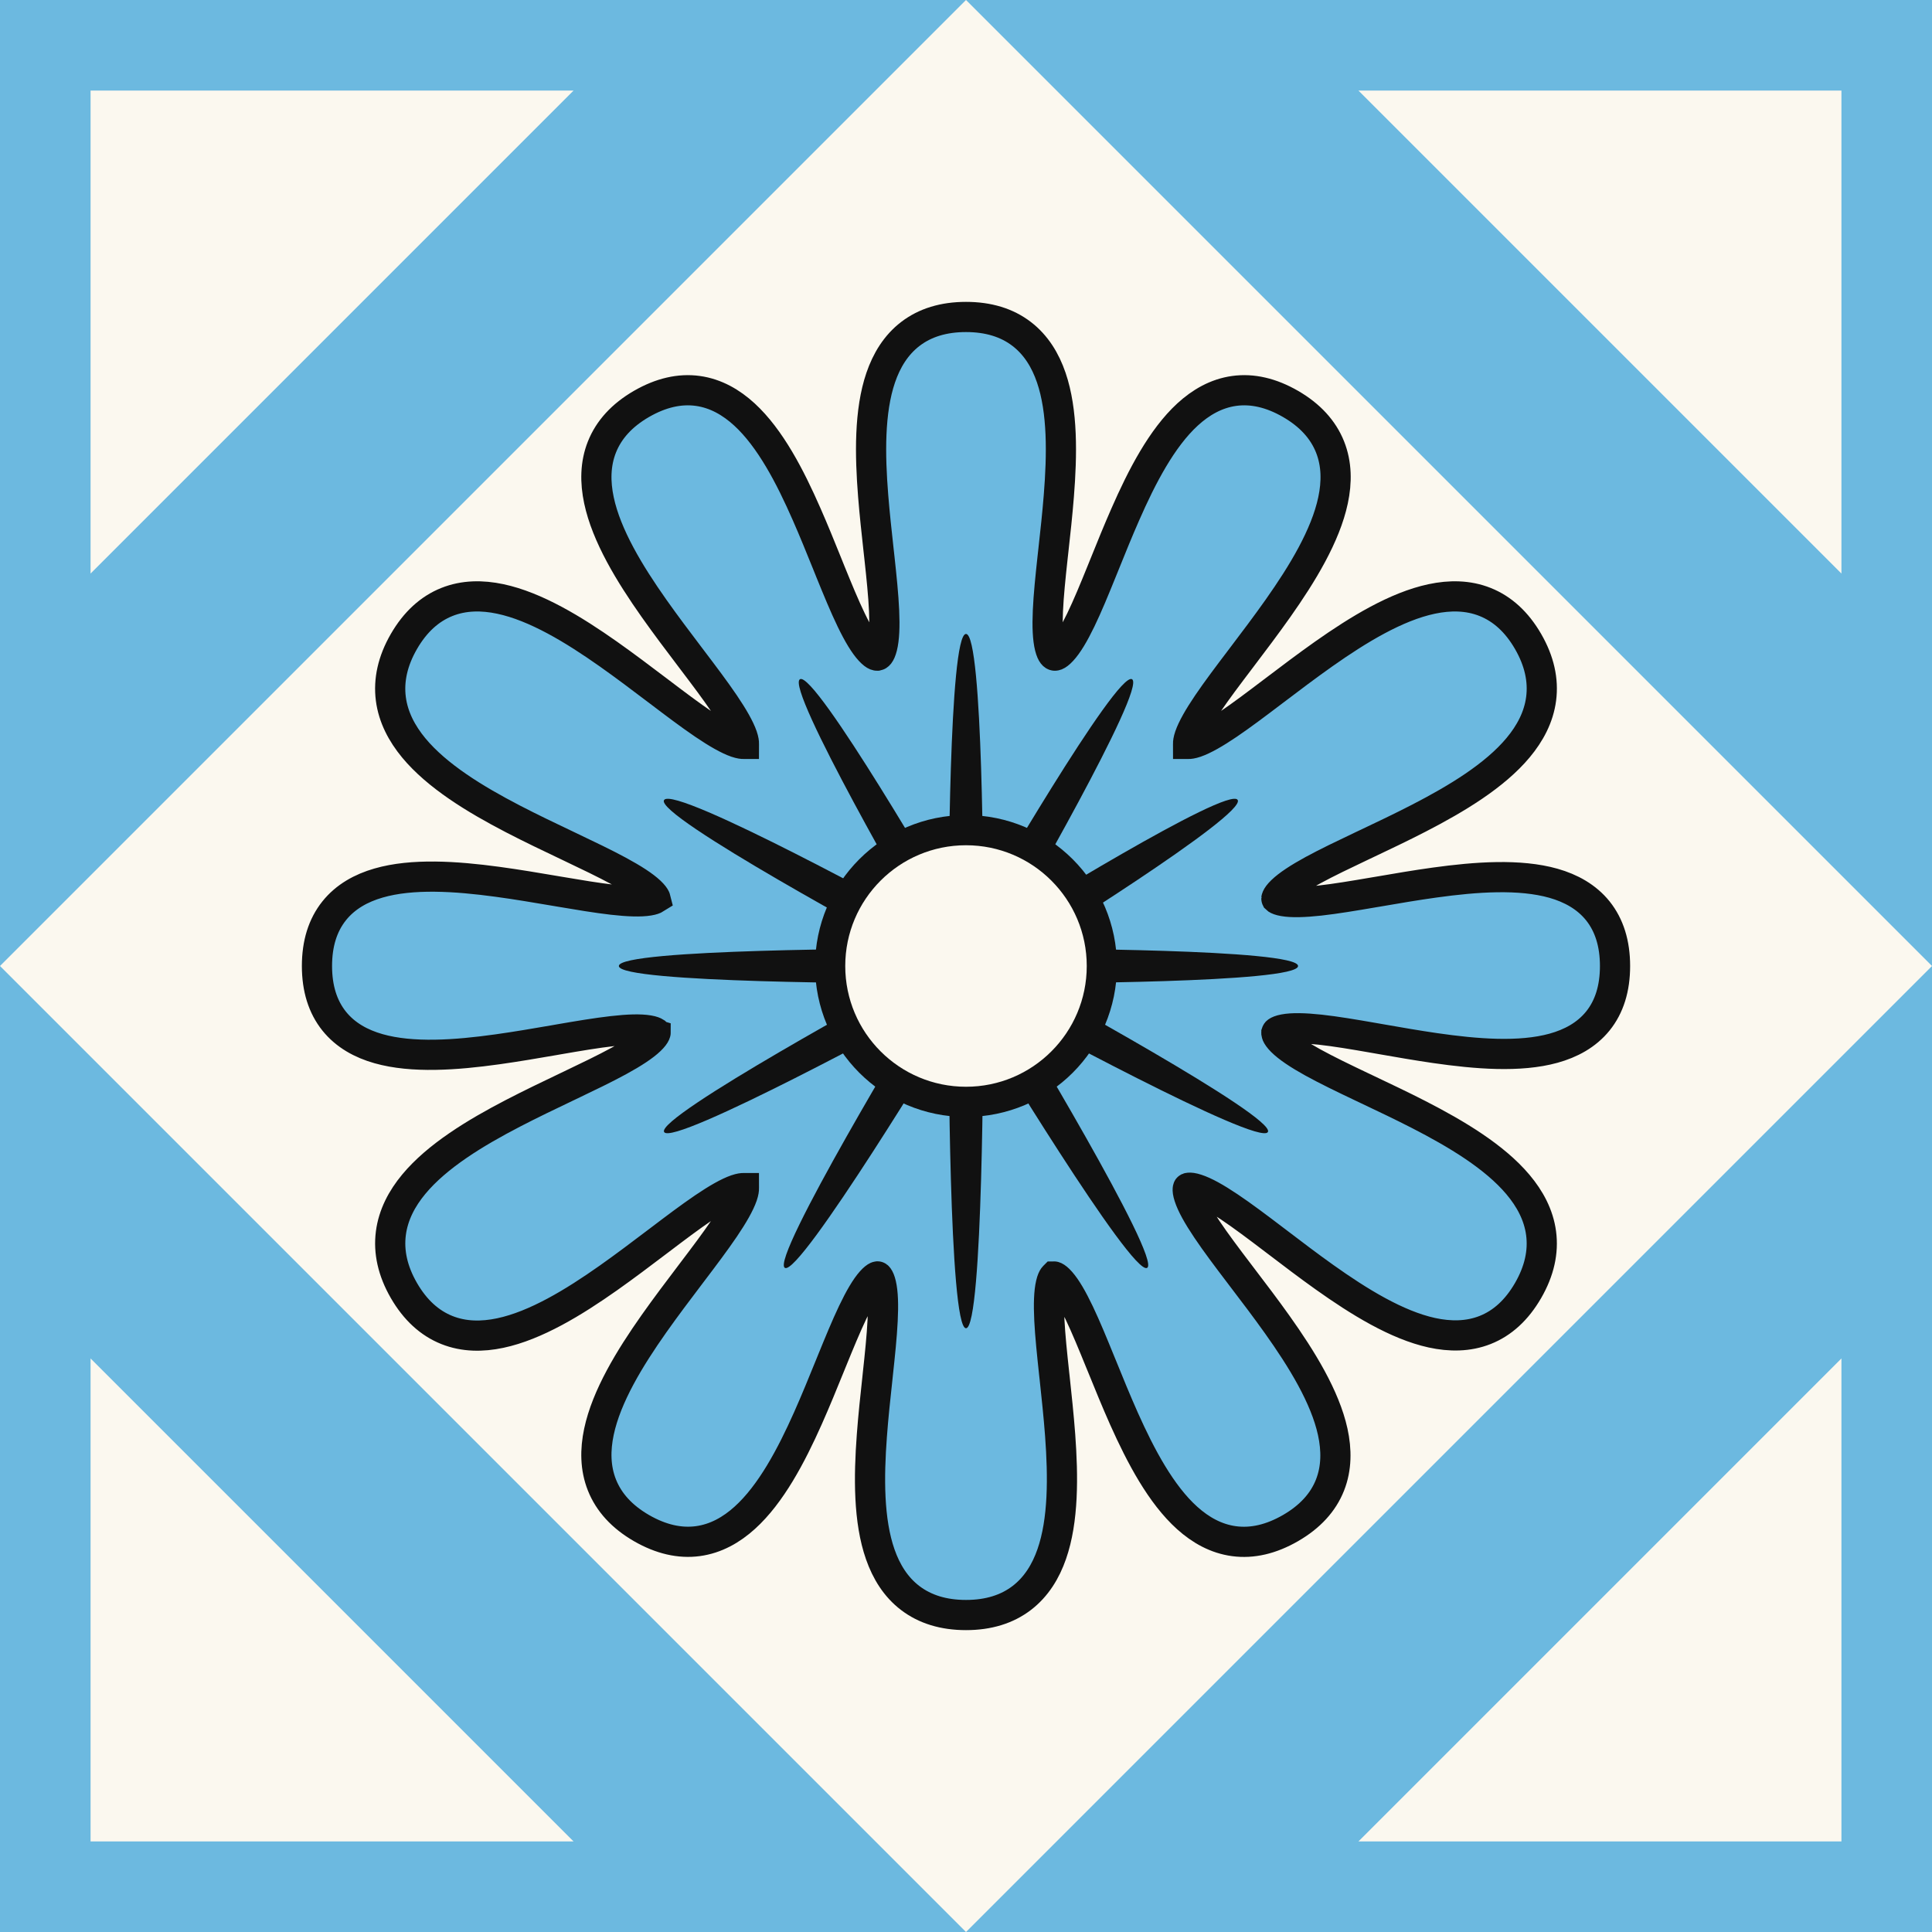
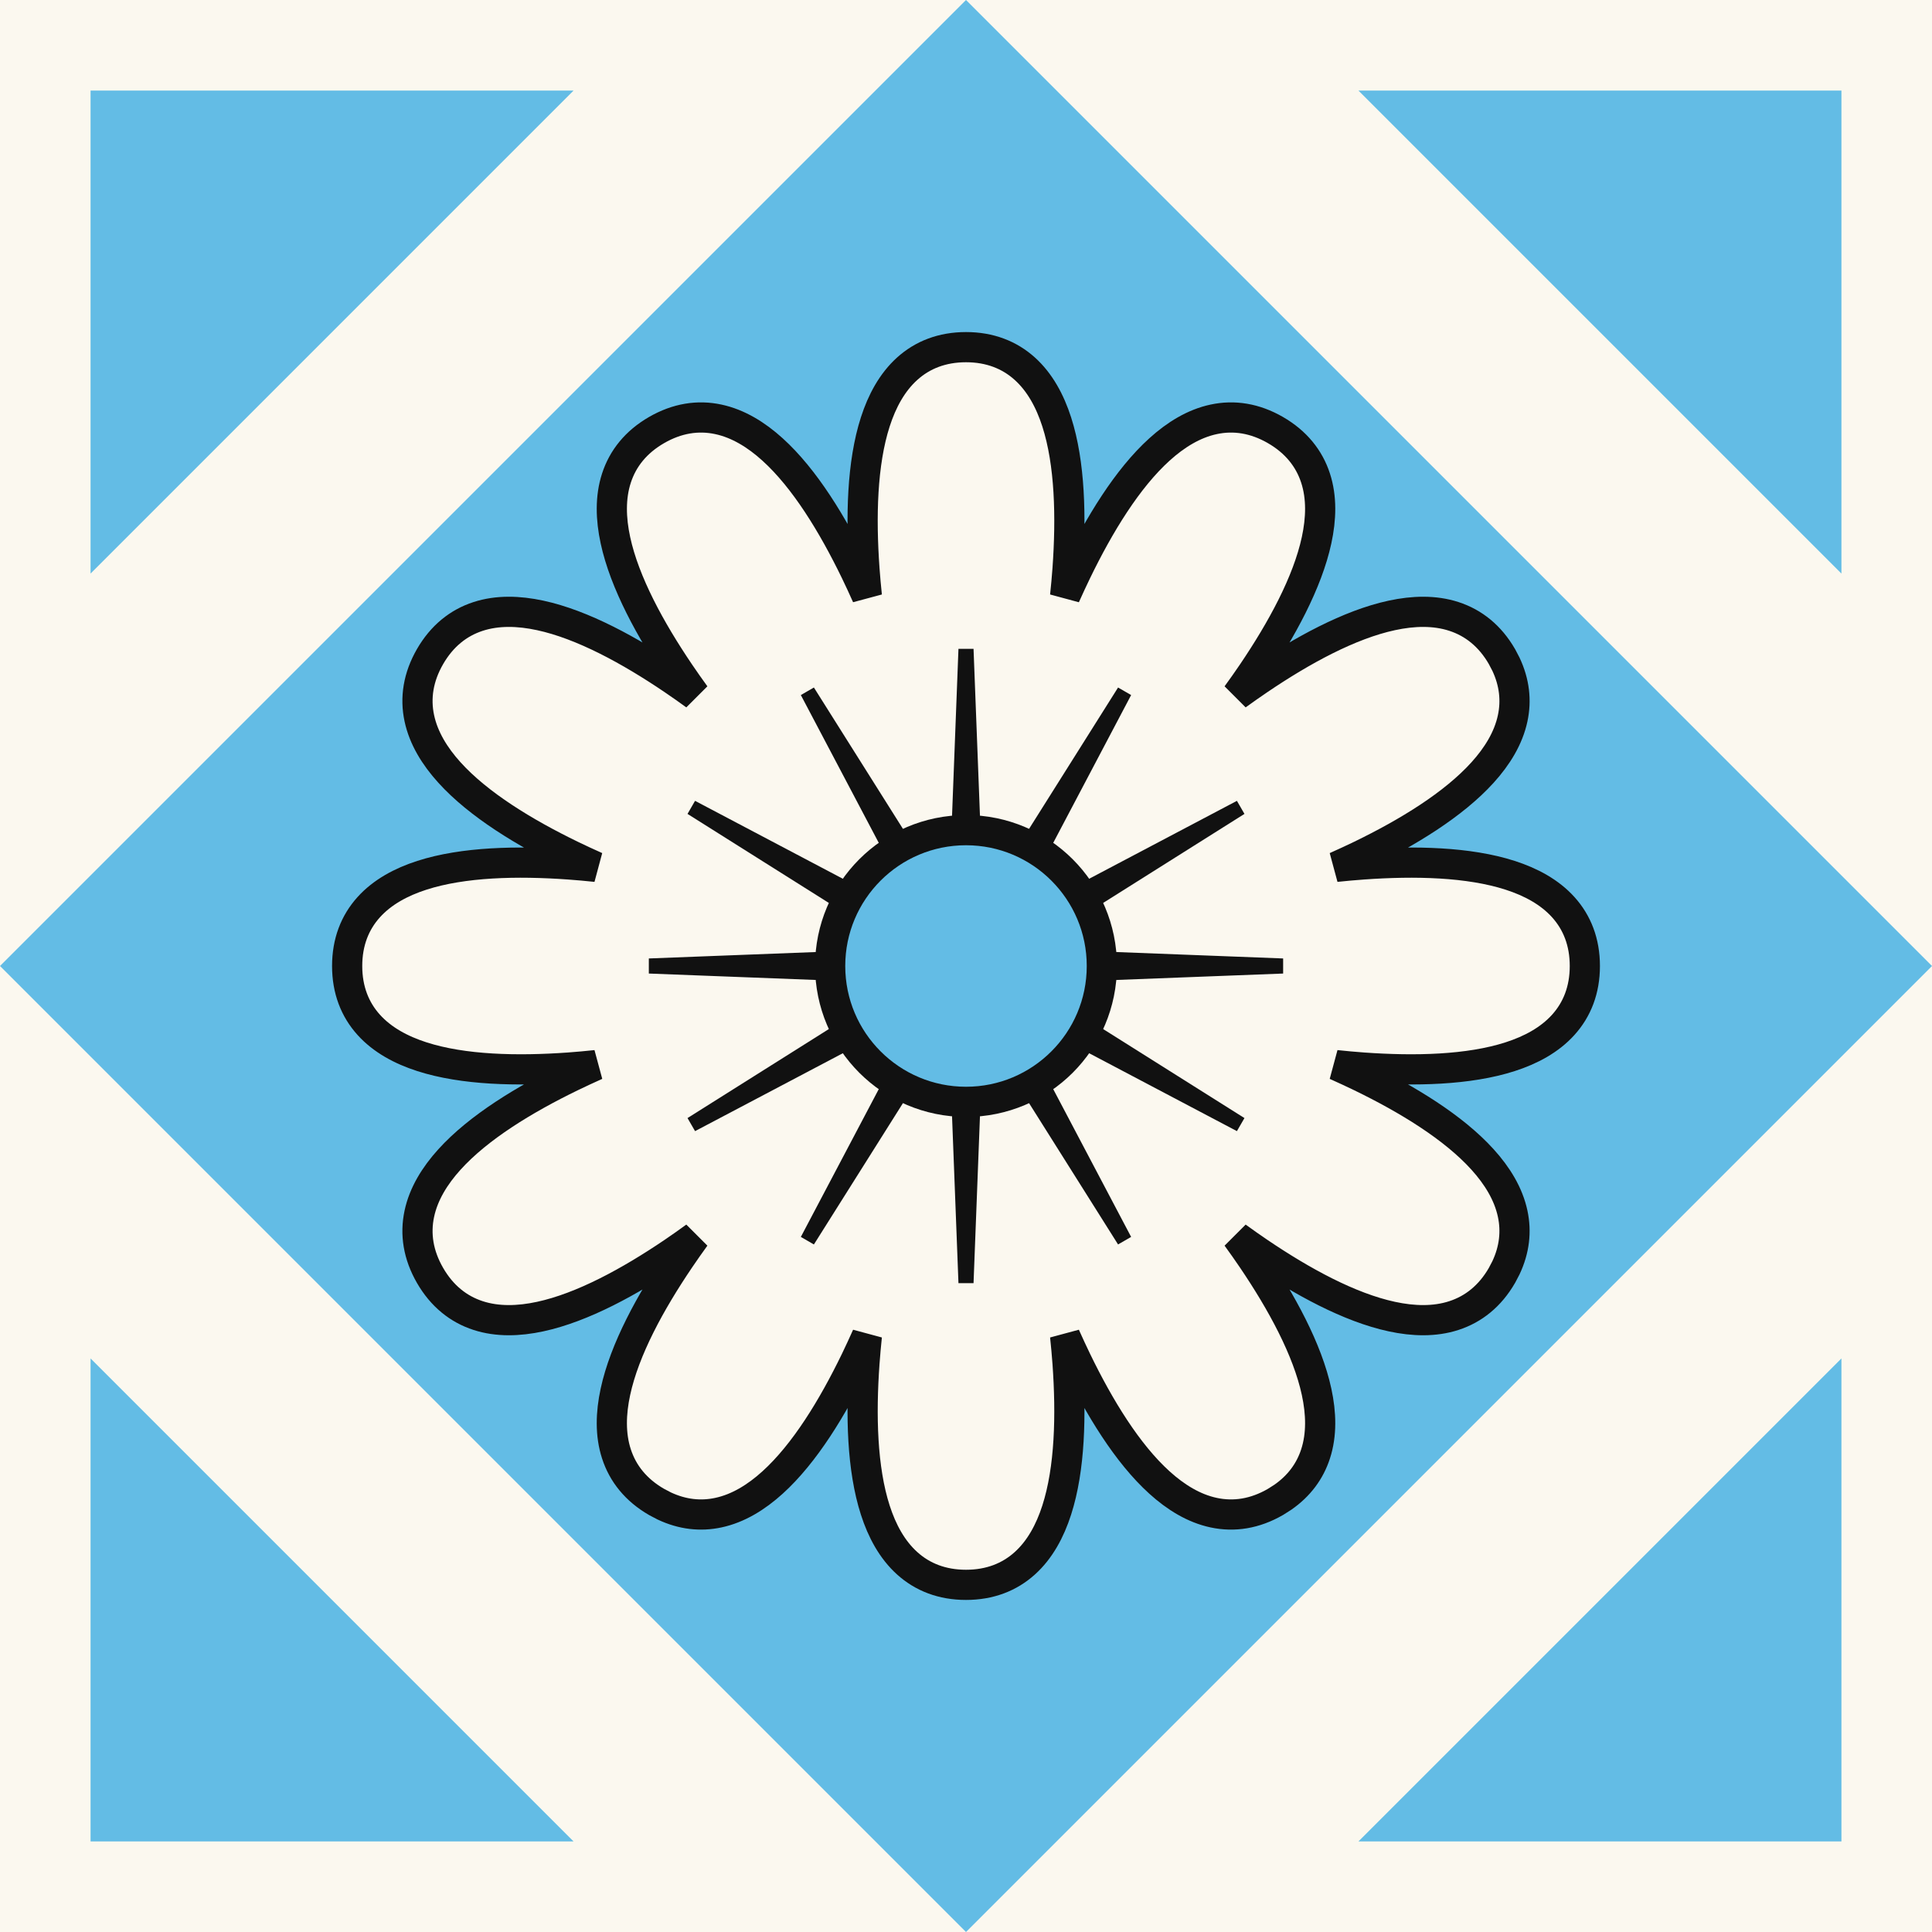
<svg xmlns="http://www.w3.org/2000/svg" width="64" height="64" viewBox="0 0 64 64" fill="none">
-   <g clip-path="url(#clip0_403_199)">
-     <rect width="64" height="64" fill="#6CB9E0" />
-     <rect width="45.255" height="45.255" transform="translate(0 32) rotate(-45)" fill="#FBF8EF" />
-     <path d="M34.929 21.717C34.929 21.717 34.929 21.717 34.929 21.717C34.92 21.715 34.843 21.698 34.776 21.435C34.708 21.164 34.689 20.763 34.713 20.235C34.736 19.715 34.798 19.116 34.869 18.463C34.879 18.38 34.888 18.296 34.897 18.21C34.961 17.637 35.027 17.031 35.075 16.429C35.184 15.063 35.206 13.623 34.825 12.509C34.631 11.941 34.323 11.429 33.842 11.061C33.358 10.69 32.743 10.5 32 10.5C31.257 10.5 30.642 10.69 30.158 11.061C29.677 11.429 29.369 11.941 29.175 12.509C28.794 13.623 28.816 15.063 28.925 16.429C28.973 17.031 29.04 17.637 29.103 18.211C29.112 18.296 29.121 18.38 29.131 18.463C29.202 19.116 29.264 19.715 29.287 20.235C29.311 20.763 29.292 21.164 29.224 21.435C29.157 21.698 29.08 21.715 29.071 21.717C29.071 21.717 29.071 21.717 29.071 21.717C29.07 21.717 29.004 21.753 28.819 21.554C28.633 21.354 28.428 21.015 28.199 20.541C27.974 20.076 27.746 19.521 27.5 18.916C27.467 18.834 27.434 18.751 27.4 18.667C27.186 18.138 26.961 17.58 26.721 17.035C26.174 15.787 25.515 14.515 24.66 13.73C24.223 13.329 23.711 13.032 23.116 12.95C22.516 12.867 21.892 13.01 21.25 13.38C20.604 13.753 20.169 14.232 19.941 14.804C19.715 15.37 19.714 15.976 19.841 16.573C20.089 17.745 20.855 19.003 21.665 20.152C22.057 20.707 22.47 21.253 22.858 21.765C22.876 21.789 22.895 21.814 22.913 21.838C23.32 22.374 23.692 22.868 23.992 23.31C24.296 23.759 24.5 24.119 24.593 24.387C24.638 24.52 24.645 24.599 24.643 24.638C24.643 24.64 24.642 24.641 24.642 24.642C24.641 24.642 24.64 24.643 24.638 24.643C24.599 24.645 24.52 24.638 24.387 24.593C24.119 24.5 23.759 24.296 23.31 23.992C22.868 23.692 22.374 23.32 21.838 22.913C21.814 22.895 21.789 22.876 21.765 22.858C21.253 22.47 20.707 22.057 20.152 21.665C19.003 20.855 17.745 20.089 16.573 19.841C15.976 19.714 15.37 19.715 14.804 19.941C14.232 20.169 13.753 20.604 13.38 21.25C13.007 21.896 12.868 22.532 12.947 23.149C13.026 23.759 13.313 24.3 13.706 24.775C14.48 25.71 15.739 26.477 16.987 27.125C17.594 27.44 18.216 27.736 18.798 28.013L18.867 28.046C19.474 28.335 20.03 28.601 20.5 28.855C20.977 29.113 21.326 29.339 21.537 29.538C21.641 29.636 21.688 29.706 21.707 29.748C21.711 29.755 21.713 29.761 21.714 29.765C21.687 29.782 21.621 29.812 21.491 29.833C21.221 29.877 20.82 29.865 20.29 29.805C19.768 29.745 19.168 29.645 18.514 29.534C18.475 29.527 18.436 29.521 18.397 29.514C17.782 29.41 17.127 29.298 16.474 29.21C15.106 29.025 13.659 28.927 12.539 29.252C11.966 29.417 11.445 29.703 11.07 30.172C10.691 30.646 10.5 31.257 10.5 32C10.5 32.742 10.691 33.353 11.07 33.826C11.446 34.294 11.967 34.577 12.539 34.739C13.659 35.057 15.105 34.952 16.472 34.761C17.109 34.672 17.748 34.562 18.351 34.458C18.404 34.449 18.457 34.439 18.51 34.43C19.163 34.317 19.764 34.216 20.285 34.157C20.814 34.096 21.215 34.085 21.484 34.131C21.616 34.153 21.682 34.184 21.71 34.202C21.713 34.205 21.716 34.207 21.718 34.208C21.718 34.208 21.718 34.209 21.717 34.209C21.717 34.211 21.716 34.221 21.707 34.241C21.688 34.284 21.64 34.356 21.537 34.455C21.328 34.656 20.98 34.884 20.504 35.144C20.035 35.4 19.478 35.667 18.872 35.957C18.836 35.974 18.801 35.991 18.765 36.008C18.194 36.281 17.586 36.571 16.991 36.88C15.743 37.528 14.483 38.293 13.708 39.227C13.314 39.701 13.027 40.242 12.948 40.852C12.868 41.468 13.007 42.103 13.38 42.75C13.753 43.396 14.232 43.831 14.804 44.059C15.37 44.285 15.976 44.286 16.573 44.159C17.745 43.911 19.003 43.145 20.152 42.335C20.707 41.943 21.253 41.53 21.765 41.142L21.838 41.087C22.374 40.68 22.868 40.308 23.31 40.008C23.759 39.704 24.119 39.5 24.387 39.407C24.52 39.362 24.599 39.355 24.638 39.357C24.64 39.357 24.641 39.358 24.642 39.358C24.642 39.359 24.643 39.36 24.643 39.362C24.645 39.401 24.638 39.48 24.593 39.613C24.5 39.881 24.296 40.241 23.992 40.69C23.692 41.132 23.32 41.626 22.913 42.162L22.858 42.235C22.47 42.747 22.057 43.293 21.665 43.848C20.855 44.997 20.089 46.255 19.841 47.427C19.714 48.024 19.715 48.63 19.941 49.196C20.169 49.768 20.604 50.247 21.25 50.62C21.892 50.99 22.518 51.133 23.119 51.052C23.716 50.971 24.232 50.677 24.673 50.277C25.538 49.495 26.209 48.226 26.764 46.98C27.022 46.4 27.263 45.807 27.49 45.249C27.511 45.199 27.531 45.149 27.551 45.099C27.798 44.493 28.026 43.937 28.249 43.47C28.476 42.994 28.678 42.651 28.859 42.448C28.948 42.348 29.011 42.305 29.046 42.289C29.069 42.279 29.07 42.283 29.071 42.283C29.071 42.283 29.078 42.281 29.096 42.307C29.121 42.341 29.157 42.413 29.188 42.546C29.251 42.818 29.265 43.22 29.238 43.749C29.212 44.27 29.15 44.87 29.079 45.524C29.074 45.573 29.069 45.622 29.064 45.671C28.998 46.277 28.928 46.921 28.881 47.562C28.779 48.931 28.769 50.374 29.16 51.49C29.359 52.059 29.671 52.571 30.154 52.938C30.641 53.309 31.257 53.5 32 53.5C32.744 53.5 33.36 53.308 33.847 52.935C34.329 52.566 34.642 52.052 34.84 51.482C35.231 50.362 35.22 48.914 35.119 47.542C35.071 46.898 35.001 46.251 34.936 45.643C34.931 45.595 34.925 45.547 34.92 45.5C34.85 44.846 34.787 44.246 34.761 43.726C34.735 43.198 34.749 42.799 34.812 42.532C34.842 42.401 34.878 42.333 34.9 42.303C34.905 42.296 34.909 42.292 34.912 42.289L34.914 42.287L34.915 42.287C34.915 42.287 34.916 42.286 34.917 42.286C34.921 42.285 34.921 42.286 34.921 42.286C34.922 42.286 34.93 42.287 34.947 42.295C34.984 42.313 35.049 42.358 35.139 42.461C35.322 42.669 35.524 43.015 35.751 43.492C35.974 43.961 36.203 44.517 36.449 45.123C36.467 45.167 36.485 45.212 36.504 45.256C36.732 45.819 36.976 46.417 37.236 47.001C37.792 48.244 38.462 49.508 39.328 50.286C39.77 50.683 40.285 50.975 40.882 51.054C41.483 51.134 42.108 50.99 42.75 50.62C43.395 50.247 43.831 49.77 44.057 49.198C44.281 48.632 44.278 48.028 44.149 47.434C43.894 46.268 43.12 45.016 42.307 43.873C41.933 43.347 41.539 42.829 41.167 42.341C41.13 42.291 41.092 42.242 41.055 42.193C40.648 41.658 40.276 41.164 39.979 40.721C39.677 40.272 39.477 39.912 39.39 39.641C39.346 39.508 39.341 39.427 39.345 39.385C39.347 39.355 39.353 39.354 39.354 39.354C39.354 39.353 39.355 39.347 39.385 39.345C39.427 39.341 39.508 39.346 39.641 39.39C39.912 39.477 40.272 39.677 40.721 39.979C41.164 40.276 41.658 40.648 42.193 41.055C42.242 41.092 42.291 41.13 42.341 41.167C42.829 41.539 43.347 41.933 43.873 42.307C45.016 43.12 46.268 43.894 47.434 44.149C48.028 44.278 48.632 44.281 49.198 44.057C49.77 43.831 50.247 43.395 50.62 42.75C50.993 42.104 51.132 41.469 51.051 40.855C50.971 40.247 50.681 39.71 50.285 39.24C49.508 38.316 48.244 37.561 46.995 36.92C46.434 36.632 45.859 36.36 45.316 36.102C45.249 36.07 45.181 36.038 45.114 36.006C44.508 35.718 43.953 35.45 43.486 35.193C43.012 34.931 42.667 34.699 42.461 34.494C42.36 34.393 42.313 34.318 42.293 34.271C42.277 34.232 42.28 34.216 42.283 34.206L42.283 34.205C42.286 34.196 42.287 34.19 42.307 34.176C42.337 34.155 42.404 34.122 42.535 34.097C42.802 34.046 43.201 34.052 43.73 34.109C44.25 34.166 44.85 34.267 45.502 34.381C45.589 34.396 45.677 34.411 45.765 34.427C46.336 34.527 46.938 34.632 47.537 34.719C48.901 34.916 50.343 35.033 51.461 34.724C52.033 34.566 52.554 34.288 52.931 33.822C53.31 33.352 53.5 32.742 53.5 32C53.5 31.258 53.309 30.647 52.931 30.174C52.555 29.706 52.034 29.423 51.462 29.26C50.342 28.942 48.898 29.046 47.531 29.235C46.902 29.322 46.269 29.43 45.673 29.533C45.613 29.543 45.553 29.553 45.493 29.563C44.84 29.675 44.24 29.775 43.719 29.833C43.19 29.891 42.789 29.9 42.521 29.853C42.389 29.83 42.322 29.799 42.294 29.78C42.288 29.776 42.285 29.773 42.283 29.771C42.283 29.771 42.283 29.771 42.283 29.771C42.282 29.769 42.282 29.768 42.282 29.767C42.282 29.765 42.282 29.765 42.282 29.763C42.282 29.76 42.284 29.75 42.293 29.73C42.312 29.686 42.359 29.614 42.462 29.515C42.671 29.313 43.018 29.086 43.493 28.826C43.962 28.571 44.519 28.305 45.125 28.017C45.167 27.997 45.209 27.977 45.252 27.957C45.817 27.689 46.418 27.404 47.005 27.101C48.253 26.457 49.515 25.697 50.29 24.767C50.684 24.295 50.973 23.756 51.052 23.147C51.132 22.531 50.993 21.896 50.62 21.25C50.247 20.604 49.768 20.169 49.196 19.941C48.63 19.715 48.024 19.714 47.427 19.841C46.255 20.089 44.997 20.855 43.848 21.665C43.293 22.057 42.747 22.47 42.235 22.858L42.162 22.913C41.626 23.32 41.132 23.692 40.69 23.992C40.241 24.296 39.881 24.5 39.613 24.593C39.48 24.638 39.401 24.645 39.362 24.643C39.36 24.643 39.359 24.642 39.358 24.642C39.358 24.641 39.357 24.64 39.357 24.638C39.355 24.599 39.362 24.52 39.407 24.387C39.5 24.119 39.704 23.759 40.008 23.31C40.308 22.868 40.68 22.374 41.087 21.838L41.142 21.765C41.53 21.253 41.943 20.707 42.335 20.152C43.145 19.003 43.911 17.745 44.159 16.573C44.286 15.976 44.285 15.37 44.059 14.804C43.831 14.232 43.396 13.753 42.75 13.38C42.108 13.01 41.484 12.867 40.884 12.95C40.289 13.032 39.777 13.329 39.34 13.73C38.485 14.515 37.826 15.787 37.279 17.035C37.039 17.58 36.813 18.138 36.6 18.667C36.566 18.751 36.533 18.834 36.499 18.916C36.254 19.521 36.026 20.076 35.801 20.541C35.572 21.015 35.367 21.354 35.181 21.554C34.998 21.751 34.931 21.718 34.929 21.717L34.929 21.717Z" fill="#6CB9E0" stroke="#111111" />
-     <path d="M32 21C32.572 21 32.571 29.865 32.571 29.865C32.571 29.865 37.001 22.211 37.5 22.5C37.999 22.789 33.562 30.437 33.562 30.437C33.562 30.437 40.712 26 41 26.5C41.288 27 34.134 31.428 34.134 31.428C34.134 31.428 43 31.428 43 32C43 32.572 34.134 32.572 34.134 32.572C34.134 32.572 42.289 37 42 37.5C41.711 38 33.562 33.562 33.562 33.562C33.562 33.562 38.501 41.711 38 42C37.499 42.289 32.571 34.135 32.571 34.135C32.571 34.135 32.571 44 32 44C31.429 44 31.427 34.135 31.427 34.135C31.427 34.135 26.5 42.289 26 42C25.5 41.711 30.437 33.562 30.437 33.562C30.437 33.562 22.288 38 22 37.5C21.712 37 29.865 32.572 29.865 32.572C29.865 32.572 20.5 32.572 20.5 32C20.5 31.428 29.865 31.428 29.865 31.428C29.865 31.428 21.638 27 22 26.5C22.362 26 30.437 30.437 30.437 30.437C30.437 30.437 25.999 22.789 26.5 22.5C27.001 22.211 31.427 29.865 31.427 29.865C31.427 29.865 31.428 21 32 21Z" fill="#111111" />
-     <rect x="27.5" y="27.5" width="9" height="9" rx="4.5" fill="#FBF8EF" stroke="#111111" />
-     <path d="M61 45V61H45L61 45Z" fill="#FBF8EF" />
-     <path d="M45 3H61V19L45 3Z" fill="#FBF8EF" />
-     <path d="M19 3H3V19L19 3Z" fill="#FBF8EF" />
-     <path d="M19 61H3V45L19 61Z" fill="#FBF8EF" />
+   <g clip-path="url(#clip0_2741_1963)">
+     <rect width="64" height="64" fill="#FBF8EF" />
+     <rect width="45.255" height="45.255" transform="translate(0 32) rotate(-45)" fill="#63BCE5" />
+     <path d="M32 11.5C32.787 11.5 33.438 11.754 33.948 12.214C34.448 12.665 34.783 13.286 35.005 13.976C35.447 15.347 35.487 17.128 35.364 18.848C35.343 19.148 35.314 19.448 35.283 19.745C35.406 19.472 35.532 19.198 35.663 18.928C36.416 17.377 37.342 15.854 38.41 14.888C38.948 14.401 39.548 14.031 40.206 13.891C40.878 13.747 41.569 13.853 42.25 14.246C42.931 14.639 43.368 15.185 43.58 15.839C43.788 16.479 43.767 17.184 43.614 17.893C43.311 19.301 42.455 20.864 41.489 22.292C41.321 22.541 41.146 22.786 40.971 23.028C41.213 22.853 41.459 22.679 41.708 22.511C43.136 21.545 44.699 20.689 46.107 20.386C46.816 20.233 47.521 20.212 48.161 20.42C48.815 20.632 49.361 21.069 49.754 21.75L49.888 22.006C50.169 22.604 50.235 23.206 50.109 23.794C49.969 24.452 49.599 25.052 49.112 25.59C48.146 26.658 46.623 27.584 45.072 28.337C44.801 28.468 44.527 28.593 44.254 28.716C44.552 28.685 44.852 28.657 45.152 28.636C46.872 28.513 48.653 28.553 50.024 28.995C50.715 29.217 51.335 29.552 51.786 30.052C52.246 30.562 52.5 31.213 52.5 32C52.5 32.787 52.246 33.438 51.786 33.948C51.335 34.448 50.715 34.783 50.024 35.005C48.653 35.447 46.872 35.487 45.152 35.364C44.852 35.343 44.552 35.314 44.254 35.283C44.527 35.406 44.801 35.532 45.072 35.663C46.623 36.416 48.146 37.342 49.112 38.41C49.599 38.948 49.969 39.548 50.109 40.206C50.235 40.794 50.169 41.396 49.888 41.994L49.754 42.25C49.361 42.931 48.815 43.368 48.161 43.58C47.521 43.788 46.816 43.767 46.107 43.614C44.699 43.311 43.136 42.455 41.708 41.489C41.459 41.321 41.213 41.146 40.971 40.971C41.146 41.213 41.321 41.459 41.489 41.708C42.455 43.136 43.311 44.699 43.614 46.107C43.767 46.816 43.788 47.521 43.58 48.161C43.395 48.733 43.037 49.222 42.494 49.599L42.25 49.754C41.569 50.147 40.878 50.253 40.206 50.109C39.548 49.969 38.948 49.599 38.41 49.112C37.342 48.146 36.416 46.623 35.663 45.072C35.532 44.801 35.406 44.527 35.283 44.254C35.314 44.552 35.343 44.852 35.364 45.152C35.487 46.872 35.447 48.653 35.005 50.024C34.783 50.715 34.448 51.335 33.948 51.786C33.438 52.246 32.787 52.5 32 52.5C31.213 52.5 30.562 52.246 30.052 51.786C29.552 51.335 29.217 50.715 28.995 50.024C28.553 48.653 28.513 46.872 28.636 45.152C28.657 44.852 28.685 44.552 28.716 44.254C28.593 44.527 28.468 44.801 28.337 45.072C27.584 46.623 26.658 48.146 25.59 49.112C25.052 49.599 24.452 49.969 23.794 50.109C23.206 50.235 22.604 50.169 22.006 49.888L21.75 49.754C21.069 49.361 20.632 48.815 20.42 48.161C20.212 47.521 20.233 46.816 20.386 46.107C20.689 44.699 21.545 43.136 22.511 41.708C22.679 41.459 22.853 41.213 23.028 40.971C22.786 41.146 22.541 41.321 22.292 41.489C20.864 42.455 19.301 43.311 17.893 43.614C17.184 43.767 16.479 43.788 15.839 43.58C15.185 43.368 14.639 42.931 14.246 42.25C13.853 41.569 13.747 40.878 13.891 40.206C14.031 39.548 14.401 38.948 14.888 38.41C15.854 37.342 17.377 36.416 18.928 35.663C19.198 35.532 19.472 35.406 19.745 35.283C19.448 35.314 19.148 35.343 18.848 35.364C17.128 35.487 15.347 35.447 13.976 35.005C13.286 34.783 12.665 34.448 12.214 33.948C11.754 33.438 11.5 32.787 11.5 32C11.5 31.213 11.754 30.562 12.214 30.052C12.665 29.552 13.286 29.217 13.976 28.995C15.347 28.553 17.128 28.513 18.848 28.636C19.148 28.657 19.448 28.685 19.745 28.716C19.472 28.594 19.198 28.468 18.928 28.337C17.377 27.584 15.854 26.658 14.888 25.59C14.401 25.052 14.031 24.452 13.891 23.794C13.747 23.122 13.853 22.431 14.246 21.75C14.639 21.069 15.185 20.632 15.839 20.42C16.479 20.212 17.184 20.233 17.893 20.386C19.301 20.689 20.864 21.545 22.292 22.511C22.541 22.679 22.786 22.853 23.028 23.028C22.853 22.786 22.679 22.541 22.511 22.292C21.545 20.864 20.689 19.301 20.386 17.893C20.233 17.184 20.212 16.479 20.42 15.839C20.632 15.185 21.069 14.639 21.75 14.246C22.431 13.853 23.122 13.747 23.794 13.891C24.452 14.031 25.052 14.401 25.59 14.888C26.658 15.854 27.584 17.377 28.337 18.928C28.468 19.198 28.594 19.472 28.716 19.745C28.685 19.448 28.657 19.148 28.636 18.848C28.513 17.128 28.553 15.347 28.995 13.976C29.217 13.286 29.552 12.665 30.052 12.214C30.562 11.754 31.213 11.5 32 11.5Z" fill="#FBF8EF" stroke="#111111" />
+     <path d="M32.322 29.875L32.353 30.682L32.783 29.999L37.249 22.908L33.342 30.32L32.965 31.035L33.68 30.658L41.091 26.75L34.001 31.217L33.318 31.646L34.125 31.678L42.496 32L34.125 32.322L33.318 32.353L34.001 32.783L41.091 37.249L33.68 33.342L32.965 32.965L33.342 33.68L37.249 41.091L32.783 34.001L32.353 33.318L32.322 34.125L32 42.496L31.678 34.125L31.646 33.318L31.217 34.001L26.75 41.091L30.658 33.68L31.035 32.965L30.32 33.342L22.908 37.249L29.999 32.783L30.682 32.353L29.875 32.322L21.503 32L29.875 31.678L30.682 31.646L29.999 31.217L22.908 26.75L30.32 30.658L31.035 31.035L30.658 30.32L26.75 22.908L31.217 29.999L31.646 30.682L31.678 29.875L32 21.503L32.322 29.875Z" stroke="#111111" stroke-width="0.5" />
+     <rect x="27.5" y="27.5" width="9" height="9" rx="4.5" fill="#63BCE5" stroke="#111111" />
+     <path d="M61 45V61H45L61 45Z" fill="#63BCE5" />
+     <path d="M45 3H61V19L45 3Z" fill="#63BCE5" />
+     <path d="M19 3H3V19L19 3Z" fill="#63BCE5" />
+     <path d="M19 61H3V45L19 61Z" fill="#63BCE5" />
  </g>
  <defs>
-     <clipPath id="clip0_403_199">
+     <clipPath id="clip0_2741_1963">
      <rect width="64" height="64" fill="white" />
    </clipPath>
  </defs>
</svg>
